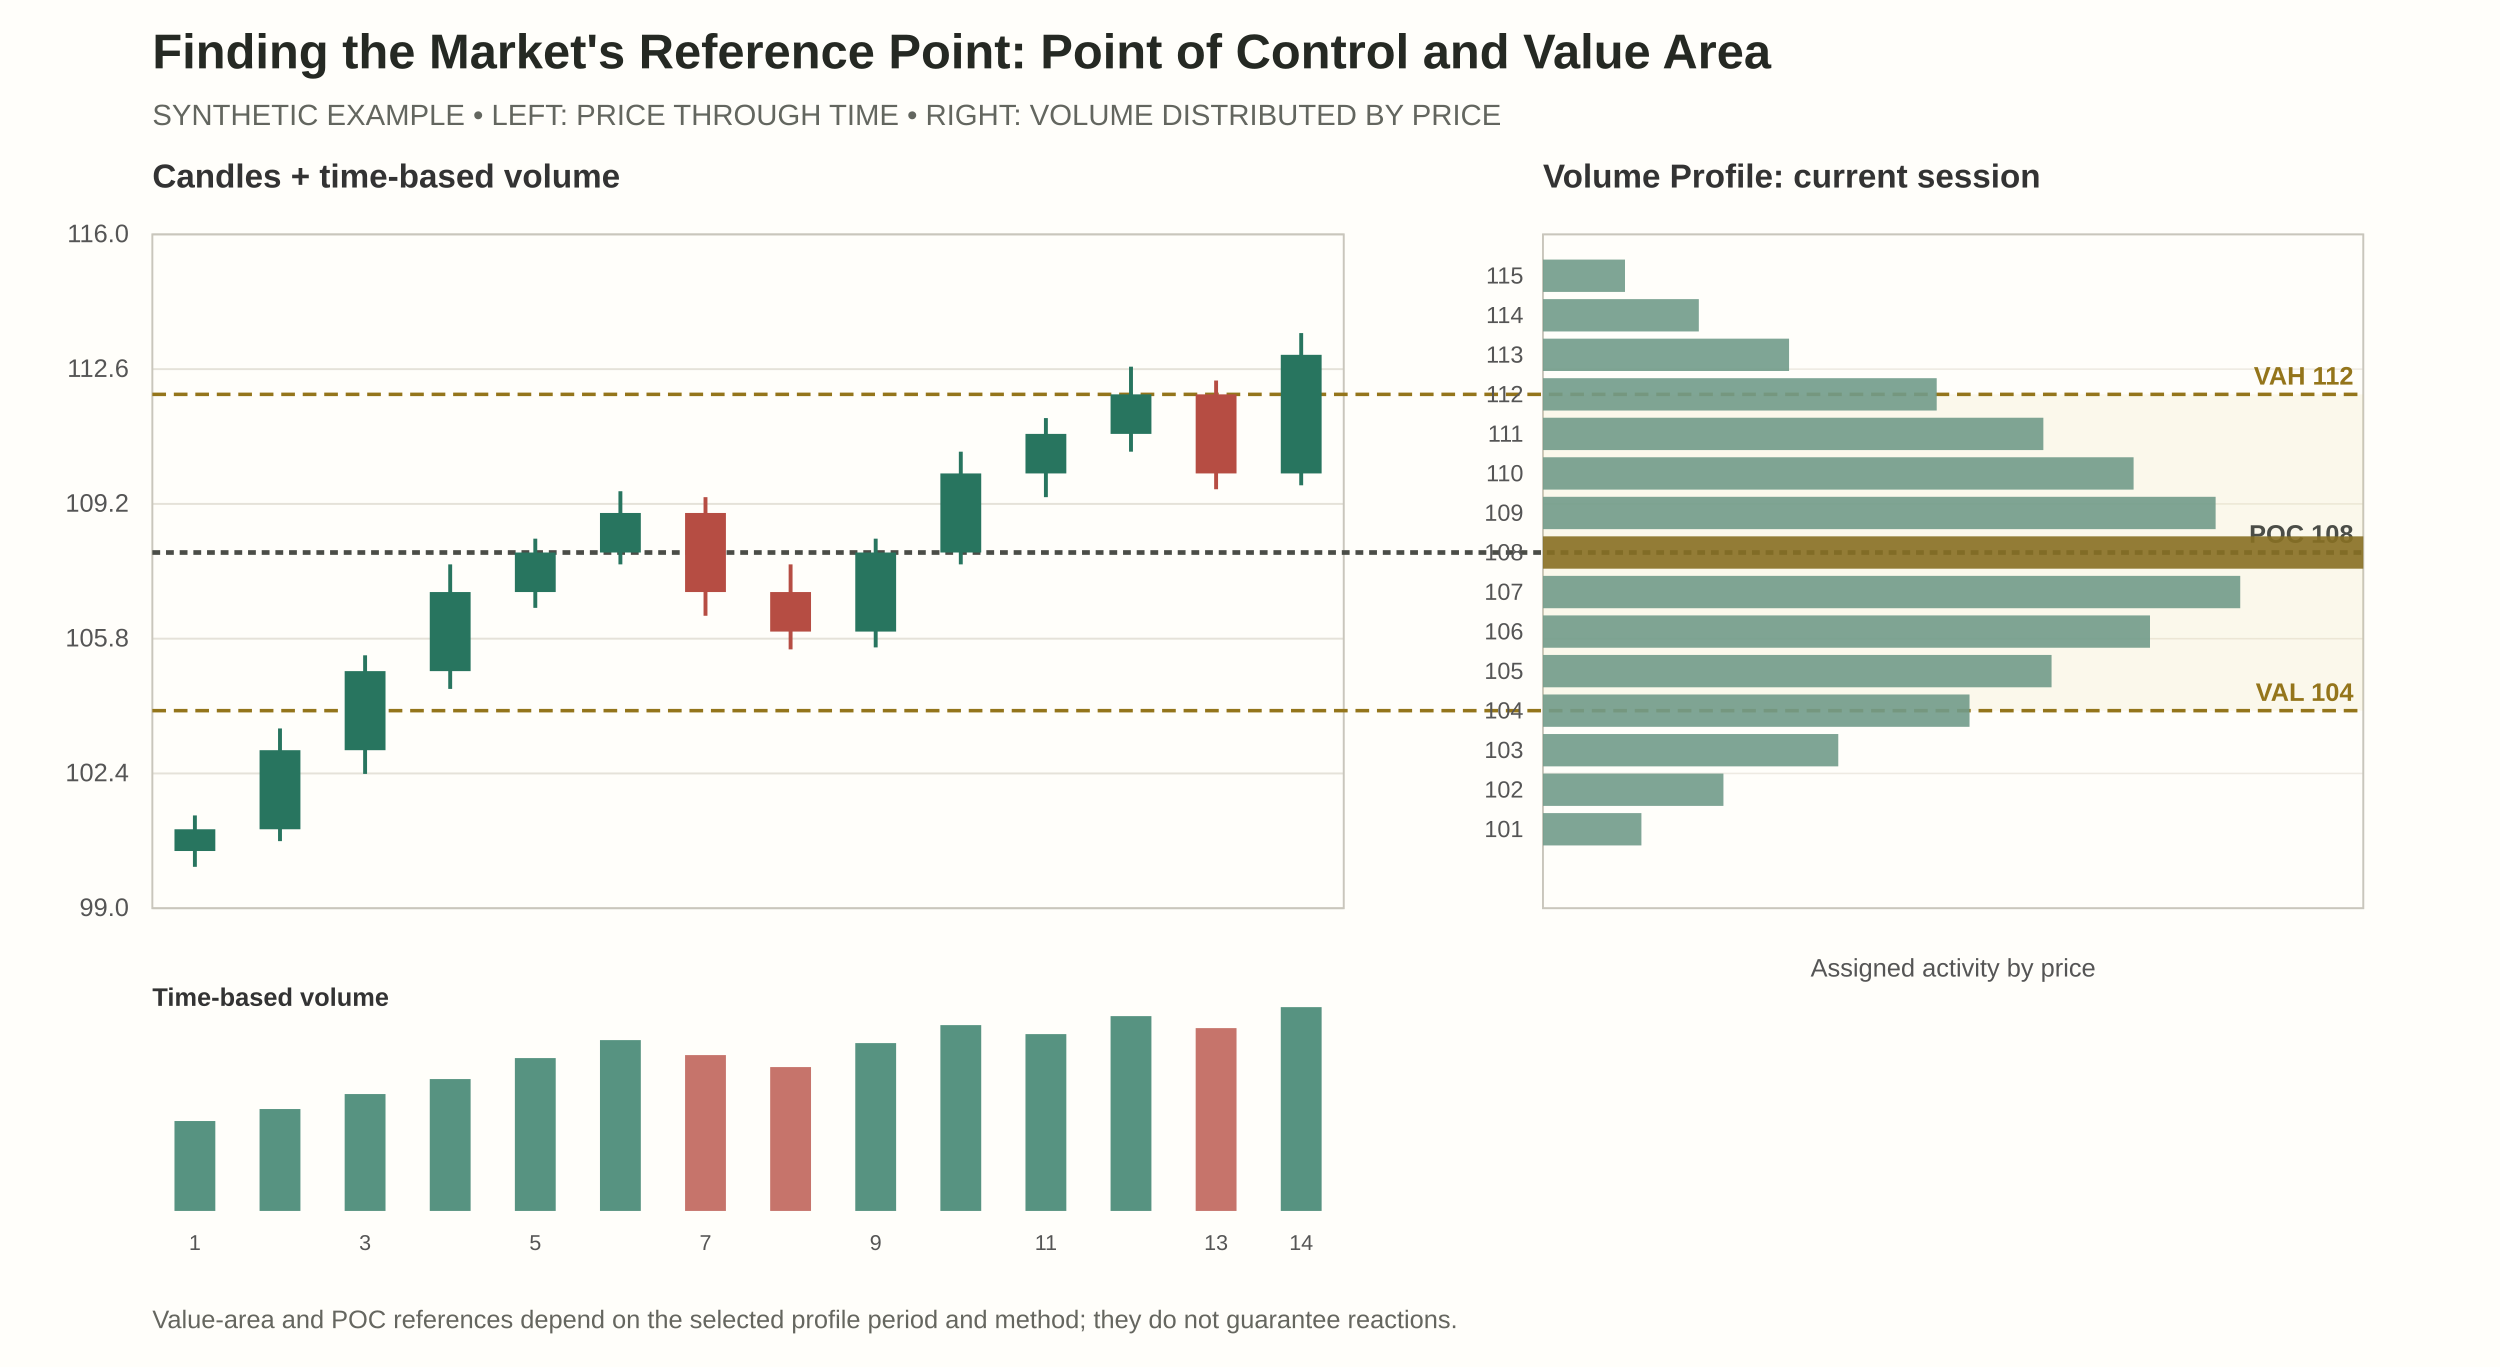
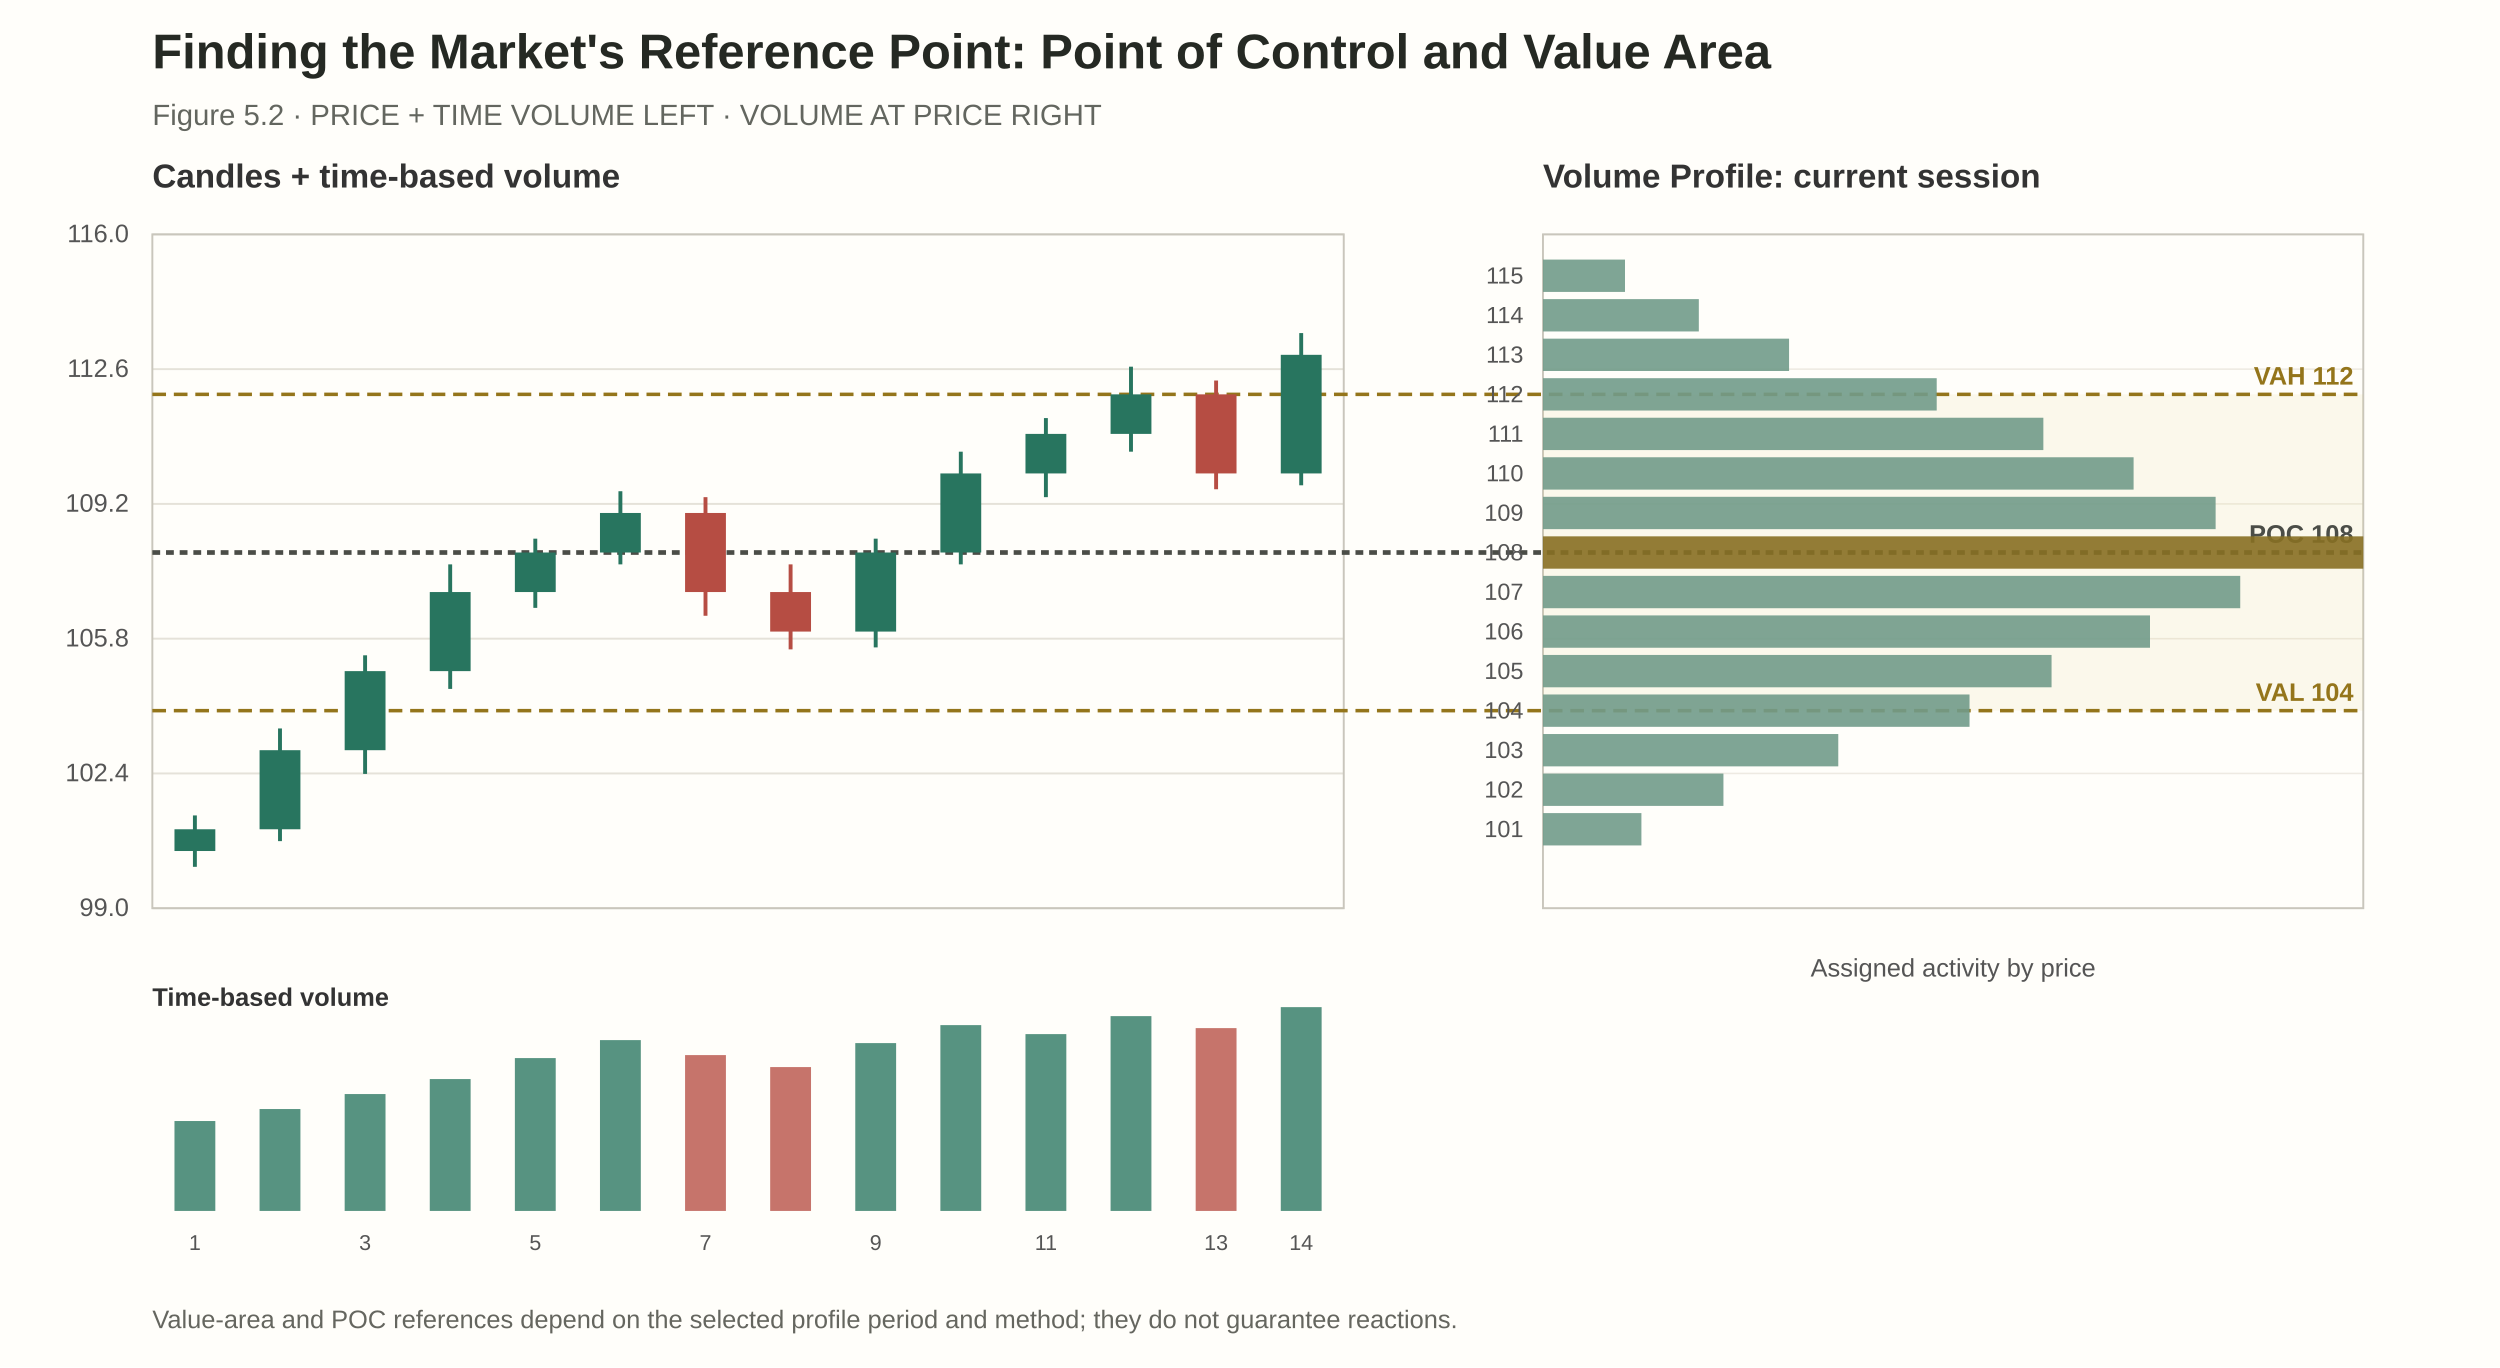
<svg xmlns="http://www.w3.org/2000/svg" role="img" aria-labelledby="assetTitle assetDesc" viewBox="0 0 1280 700" width="1280" height="700">
  <rect width="100%" height="100%" fill="#fffefa" />
  <text x="78" y="35" font-family="Arial,sans-serif" font-size="25" font-weight="700" fill="#252923">Finding the Market's Reference Point: Point of Control and Value Area</text>
-   <text x="78" y="64" font-family="Arial,sans-serif" font-size="15" fill="#63665f">SYNTHETIC EXAMPLE • LEFT: PRICE THROUGH TIME • RIGHT: VOLUME DISTRIBUTED BY PRICE</text>
+   <text x="78" y="64" font-family="Arial,sans-serif" font-size="15" fill="#63665f">Figure 5.2 · PRICE + TIME VOLUME LEFT · VOLUME AT PRICE RIGHT</text>
  <text x="78" y="96" font-family="Arial,sans-serif" font-size="17" font-weight="700" fill="#333">Candles + time-based volume</text>
  <text x="790" y="96" font-family="Arial,sans-serif" font-size="17" font-weight="700" fill="#333">Volume Profile: current session</text>
  <line x1="78" x2="688" y1="465" y2="465" stroke="#e5e2d9" />
  <line x1="790" x2="1210" y1="465" y2="465" stroke="#eeeae2" stroke-width=".8" />
  <text x="66" y="469" text-anchor="end" font-family="Arial,sans-serif" font-size="13" fill="#555">99.0</text>
  <line x1="78" x2="688" y1="396" y2="396" stroke="#e5e2d9" />
  <line x1="790" x2="1210" y1="396" y2="396" stroke="#eeeae2" stroke-width=".8" />
  <text x="66" y="400" text-anchor="end" font-family="Arial,sans-serif" font-size="13" fill="#555">102.4</text>
  <line x1="78" x2="688" y1="327" y2="327" stroke="#e5e2d9" />
  <line x1="790" x2="1210" y1="327" y2="327" stroke="#eeeae2" stroke-width=".8" />
  <text x="66" y="331" text-anchor="end" font-family="Arial,sans-serif" font-size="13" fill="#555">105.8</text>
  <line x1="78" x2="688" y1="258" y2="258" stroke="#e5e2d9" />
  <line x1="790" x2="1210" y1="258" y2="258" stroke="#eeeae2" stroke-width=".8" />
  <text x="66" y="262" text-anchor="end" font-family="Arial,sans-serif" font-size="13" fill="#555">109.2</text>
  <line x1="78" x2="688" y1="189" y2="189" stroke="#e5e2d9" />
  <line x1="790" x2="1210" y1="189" y2="189" stroke="#eeeae2" stroke-width=".8" />
  <text x="66" y="193" text-anchor="end" font-family="Arial,sans-serif" font-size="13" fill="#555">112.6</text>
  <line x1="78" x2="688" y1="120" y2="120" stroke="#e5e2d9" />
  <line x1="790" x2="1210" y1="120" y2="120" stroke="#eeeae2" stroke-width=".8" />
  <text x="66" y="124" text-anchor="end" font-family="Arial,sans-serif" font-size="13" fill="#555">116.0</text>
  <rect x="78" y="120" width="610" height="345" fill="none" stroke="#c9c6bc" />
  <rect x="790" y="120" width="420" height="345" fill="none" stroke="#c9c6bc" />
  <rect x="790" y="201.913" width="420" height="161.943" fill="#dfc66b" opacity=".11" />
  <line x1="78" x2="1210" y1="201.913" y2="201.913" stroke="#94751b" stroke-width="1.8" stroke-dasharray="7 4" />
  <text x="1205" y="196.913" text-anchor="end" font-family="Arial,sans-serif" font-size="13" font-weight="700" fill="#94751b">VAH 112</text>
  <line x1="78" x2="1210" y1="363.856" y2="363.856" stroke="#94751b" stroke-width="1.8" stroke-dasharray="7 4" />
  <text x="1205" y="358.856" text-anchor="end" font-family="Arial,sans-serif" font-size="13" font-weight="700" fill="#94751b">VAL 104</text>
  <line x1="78" x2="1210" y1="282.885" y2="282.885" stroke="#4b4d47" stroke-width="2.4" stroke-dasharray="4 3" />
  <text x="1205" y="277.885" text-anchor="end" font-family="Arial,sans-serif" font-size="13" font-weight="700" fill="#4b4d47">POC 108</text>
  <line x1="99.786" x2="99.786" y1="417.5" y2="443.816" stroke="#28755f" stroke-width="2" />
  <rect x="89.329" y="424.585" width="20.914" height="11.134" fill="#28755f" />
  <text x="99.786" y="640" text-anchor="middle" font-family="Arial,sans-serif" font-size="11" fill="#555">1</text>
  <rect x="89.329" y="573.964" width="20.914" height="46.036" fill="#28755f" opacity=".78" />
  <line x1="143.357" x2="143.357" y1="372.966" y2="430.658" stroke="#28755f" stroke-width="2" />
  <rect x="132.9" y="384.099" width="20.914" height="40.486" fill="#28755f" />
  <rect x="132.9" y="567.826" width="20.914" height="52.174" fill="#28755f" opacity=".78" />
  <line x1="186.929" x2="186.929" y1="335.516" y2="396.245" stroke="#28755f" stroke-width="2" />
  <rect x="176.471" y="343.613" width="20.914" height="40.486" fill="#28755f" />
  <text x="186.929" y="640" text-anchor="middle" font-family="Arial,sans-serif" font-size="11" fill="#555">3</text>
  <rect x="176.471" y="560.153" width="20.914" height="59.847" fill="#28755f" opacity=".78" />
  <line x1="230.5" x2="230.5" y1="288.957" y2="352.723" stroke="#28755f" stroke-width="2" />
  <rect x="220.043" y="303.128" width="20.914" height="40.486" fill="#28755f" />
  <rect x="220.043" y="552.481" width="20.914" height="67.519" fill="#28755f" opacity=".78" />
  <line x1="274.071" x2="274.071" y1="275.8" y2="311.225" stroke="#28755f" stroke-width="2" />
  <rect x="263.614" y="282.885" width="20.914" height="20.243" fill="#28755f" />
  <text x="274.071" y="640" text-anchor="middle" font-family="Arial,sans-serif" font-size="11" fill="#555">5</text>
  <rect x="263.614" y="541.739" width="20.914" height="78.261" fill="#28755f" opacity=".78" />
  <line x1="317.643" x2="317.643" y1="251.508" y2="288.957" stroke="#28755f" stroke-width="2" />
  <rect x="307.186" y="262.642" width="20.914" height="20.243" fill="#28755f" />
  <rect x="307.186" y="532.532" width="20.914" height="87.468" fill="#28755f" opacity=".78" />
  <line x1="361.214" x2="361.214" y1="254.545" y2="315.273" stroke="#b64d43" stroke-width="2" />
  <rect x="350.757" y="262.642" width="20.914" height="40.486" fill="#b64d43" />
  <text x="361.214" y="640" text-anchor="middle" font-family="Arial,sans-serif" font-size="11" fill="#555">7</text>
  <rect x="350.757" y="540.205" width="20.914" height="79.795" fill="#b64d43" opacity=".78" />
  <line x1="404.786" x2="404.786" y1="288.957" y2="332.48" stroke="#b64d43" stroke-width="2" />
  <rect x="394.329" y="303.128" width="20.914" height="20.243" fill="#b64d43" />
  <rect x="394.329" y="546.343" width="20.914" height="73.657" fill="#b64d43" opacity=".78" />
  <line x1="448.357" x2="448.357" y1="275.8" y2="331.468" stroke="#28755f" stroke-width="2" />
  <rect x="437.9" y="282.885" width="20.914" height="40.486" fill="#28755f" />
  <text x="448.357" y="640" text-anchor="middle" font-family="Arial,sans-serif" font-size="11" fill="#555">9</text>
  <rect x="437.9" y="534.066" width="20.914" height="85.934" fill="#28755f" opacity=".78" />
  <line x1="491.929" x2="491.929" y1="231.265" y2="288.957" stroke="#28755f" stroke-width="2" />
  <rect x="481.471" y="242.399" width="20.914" height="40.486" fill="#28755f" />
  <rect x="481.471" y="524.859" width="20.914" height="95.141" fill="#28755f" opacity=".78" />
  <line x1="535.5" x2="535.5" y1="214.059" y2="254.545" stroke="#28755f" stroke-width="2" />
  <rect x="525.043" y="222.156" width="20.914" height="20.243" fill="#28755f" />
  <text x="535.5" y="640" text-anchor="middle" font-family="Arial,sans-serif" font-size="11" fill="#555">11</text>
  <rect x="525.043" y="529.463" width="20.914" height="90.537" fill="#28755f" opacity=".78" />
  <line x1="579.071" x2="579.071" y1="187.743" y2="231.265" stroke="#28755f" stroke-width="2" />
  <rect x="568.614" y="201.913" width="20.914" height="20.243" fill="#28755f" />
  <rect x="568.614" y="520.256" width="20.914" height="99.744" fill="#28755f" opacity=".78" />
  <line x1="622.643" x2="622.643" y1="194.828" y2="250.496" stroke="#b64d43" stroke-width="2" />
  <rect x="612.186" y="201.913" width="20.914" height="40.486" fill="#b64d43" />
  <text x="622.643" y="640" text-anchor="middle" font-family="Arial,sans-serif" font-size="11" fill="#555">13</text>
  <rect x="612.186" y="526.394" width="20.914" height="93.606" fill="#b64d43" opacity=".78" />
  <line x1="666.214" x2="666.214" y1="170.536" y2="248.472" stroke="#28755f" stroke-width="2" />
  <rect x="655.757" y="181.67" width="20.914" height="60.729" fill="#28755f" />
  <text x="666.214" y="640" text-anchor="middle" font-family="Arial,sans-serif" font-size="11" fill="#555">14</text>
  <rect x="655.757" y="515.652" width="20.914" height="104.348" fill="#28755f" opacity=".78" />
  <text x="78" y="515" font-family="Arial,sans-serif" font-size="13" font-weight="700" fill="#333">Time-based volume</text>
  <rect x="790" y="416.305" width="50.4" height="16.56" fill="#719b8a" opacity=".9" />
  <text x="780" y="428.585" text-anchor="end" font-family="Arial,sans-serif" font-size="12" fill="#555">101</text>
  <rect x="790" y="396.062" width="92.4" height="16.56" fill="#719b8a" opacity=".9" />
  <text x="780" y="408.342" text-anchor="end" font-family="Arial,sans-serif" font-size="12" fill="#555">102</text>
  <rect x="790" y="375.819" width="151.2" height="16.56" fill="#719b8a" opacity=".9" />
  <text x="780" y="388.099" text-anchor="end" font-family="Arial,sans-serif" font-size="12" fill="#555">103</text>
  <rect x="790" y="355.576" width="218.4" height="16.56" fill="#719b8a" opacity=".9" />
  <text x="780" y="367.856" text-anchor="end" font-family="Arial,sans-serif" font-size="12" fill="#555">104</text>
  <rect x="790" y="335.333" width="260.4" height="16.56" fill="#719b8a" opacity=".9" />
  <text x="780" y="347.613" text-anchor="end" font-family="Arial,sans-serif" font-size="12" fill="#555">105</text>
  <rect x="790" y="315.09" width="310.8" height="16.56" fill="#719b8a" opacity=".9" />
  <text x="780" y="327.37" text-anchor="end" font-family="Arial,sans-serif" font-size="12" fill="#555">106</text>
  <rect x="790" y="294.848" width="357" height="16.56" fill="#719b8a" opacity=".9" />
  <text x="780" y="307.128" text-anchor="end" font-family="Arial,sans-serif" font-size="12" fill="#555">107</text>
  <rect x="790" y="274.605" width="420" height="16.56" fill="#876f22" opacity=".9" />
  <text x="780" y="286.885" text-anchor="end" font-family="Arial,sans-serif" font-size="12" fill="#555">108</text>
  <rect x="790" y="254.362" width="344.4" height="16.56" fill="#719b8a" opacity=".9" />
  <text x="780" y="266.642" text-anchor="end" font-family="Arial,sans-serif" font-size="12" fill="#555">109</text>
  <rect x="790" y="234.119" width="302.4" height="16.56" fill="#719b8a" opacity=".9" />
  <text x="780" y="246.399" text-anchor="end" font-family="Arial,sans-serif" font-size="12" fill="#555">110</text>
  <rect x="790" y="213.876" width="256.2" height="16.56" fill="#719b8a" opacity=".9" />
  <text x="780" y="226.156" text-anchor="end" font-family="Arial,sans-serif" font-size="12" fill="#555">111</text>
  <rect x="790" y="193.633" width="201.6" height="16.56" fill="#719b8a" opacity=".9" />
  <text x="780" y="205.913" text-anchor="end" font-family="Arial,sans-serif" font-size="12" fill="#555">112</text>
  <rect x="790" y="173.39" width="126" height="16.56" fill="#719b8a" opacity=".9" />
  <text x="780" y="185.67" text-anchor="end" font-family="Arial,sans-serif" font-size="12" fill="#555">113</text>
  <rect x="790" y="153.147" width="79.8" height="16.56" fill="#719b8a" opacity=".9" />
  <text x="780" y="165.427" text-anchor="end" font-family="Arial,sans-serif" font-size="12" fill="#555">114</text>
  <rect x="790" y="132.904" width="42" height="16.56" fill="#719b8a" opacity=".9" />
  <text x="780" y="145.184" text-anchor="end" font-family="Arial,sans-serif" font-size="12" fill="#555">115</text>
  <text x="1000" y="500" text-anchor="middle" font-family="Arial,sans-serif" font-size="13" fill="#555">Assigned activity by price</text>
  <text x="78" y="680" font-family="Arial,sans-serif" font-size="13" fill="#65665f">Value-area and POC references depend on the selected profile period and method; they do not guarantee reactions.</text>
</svg>
